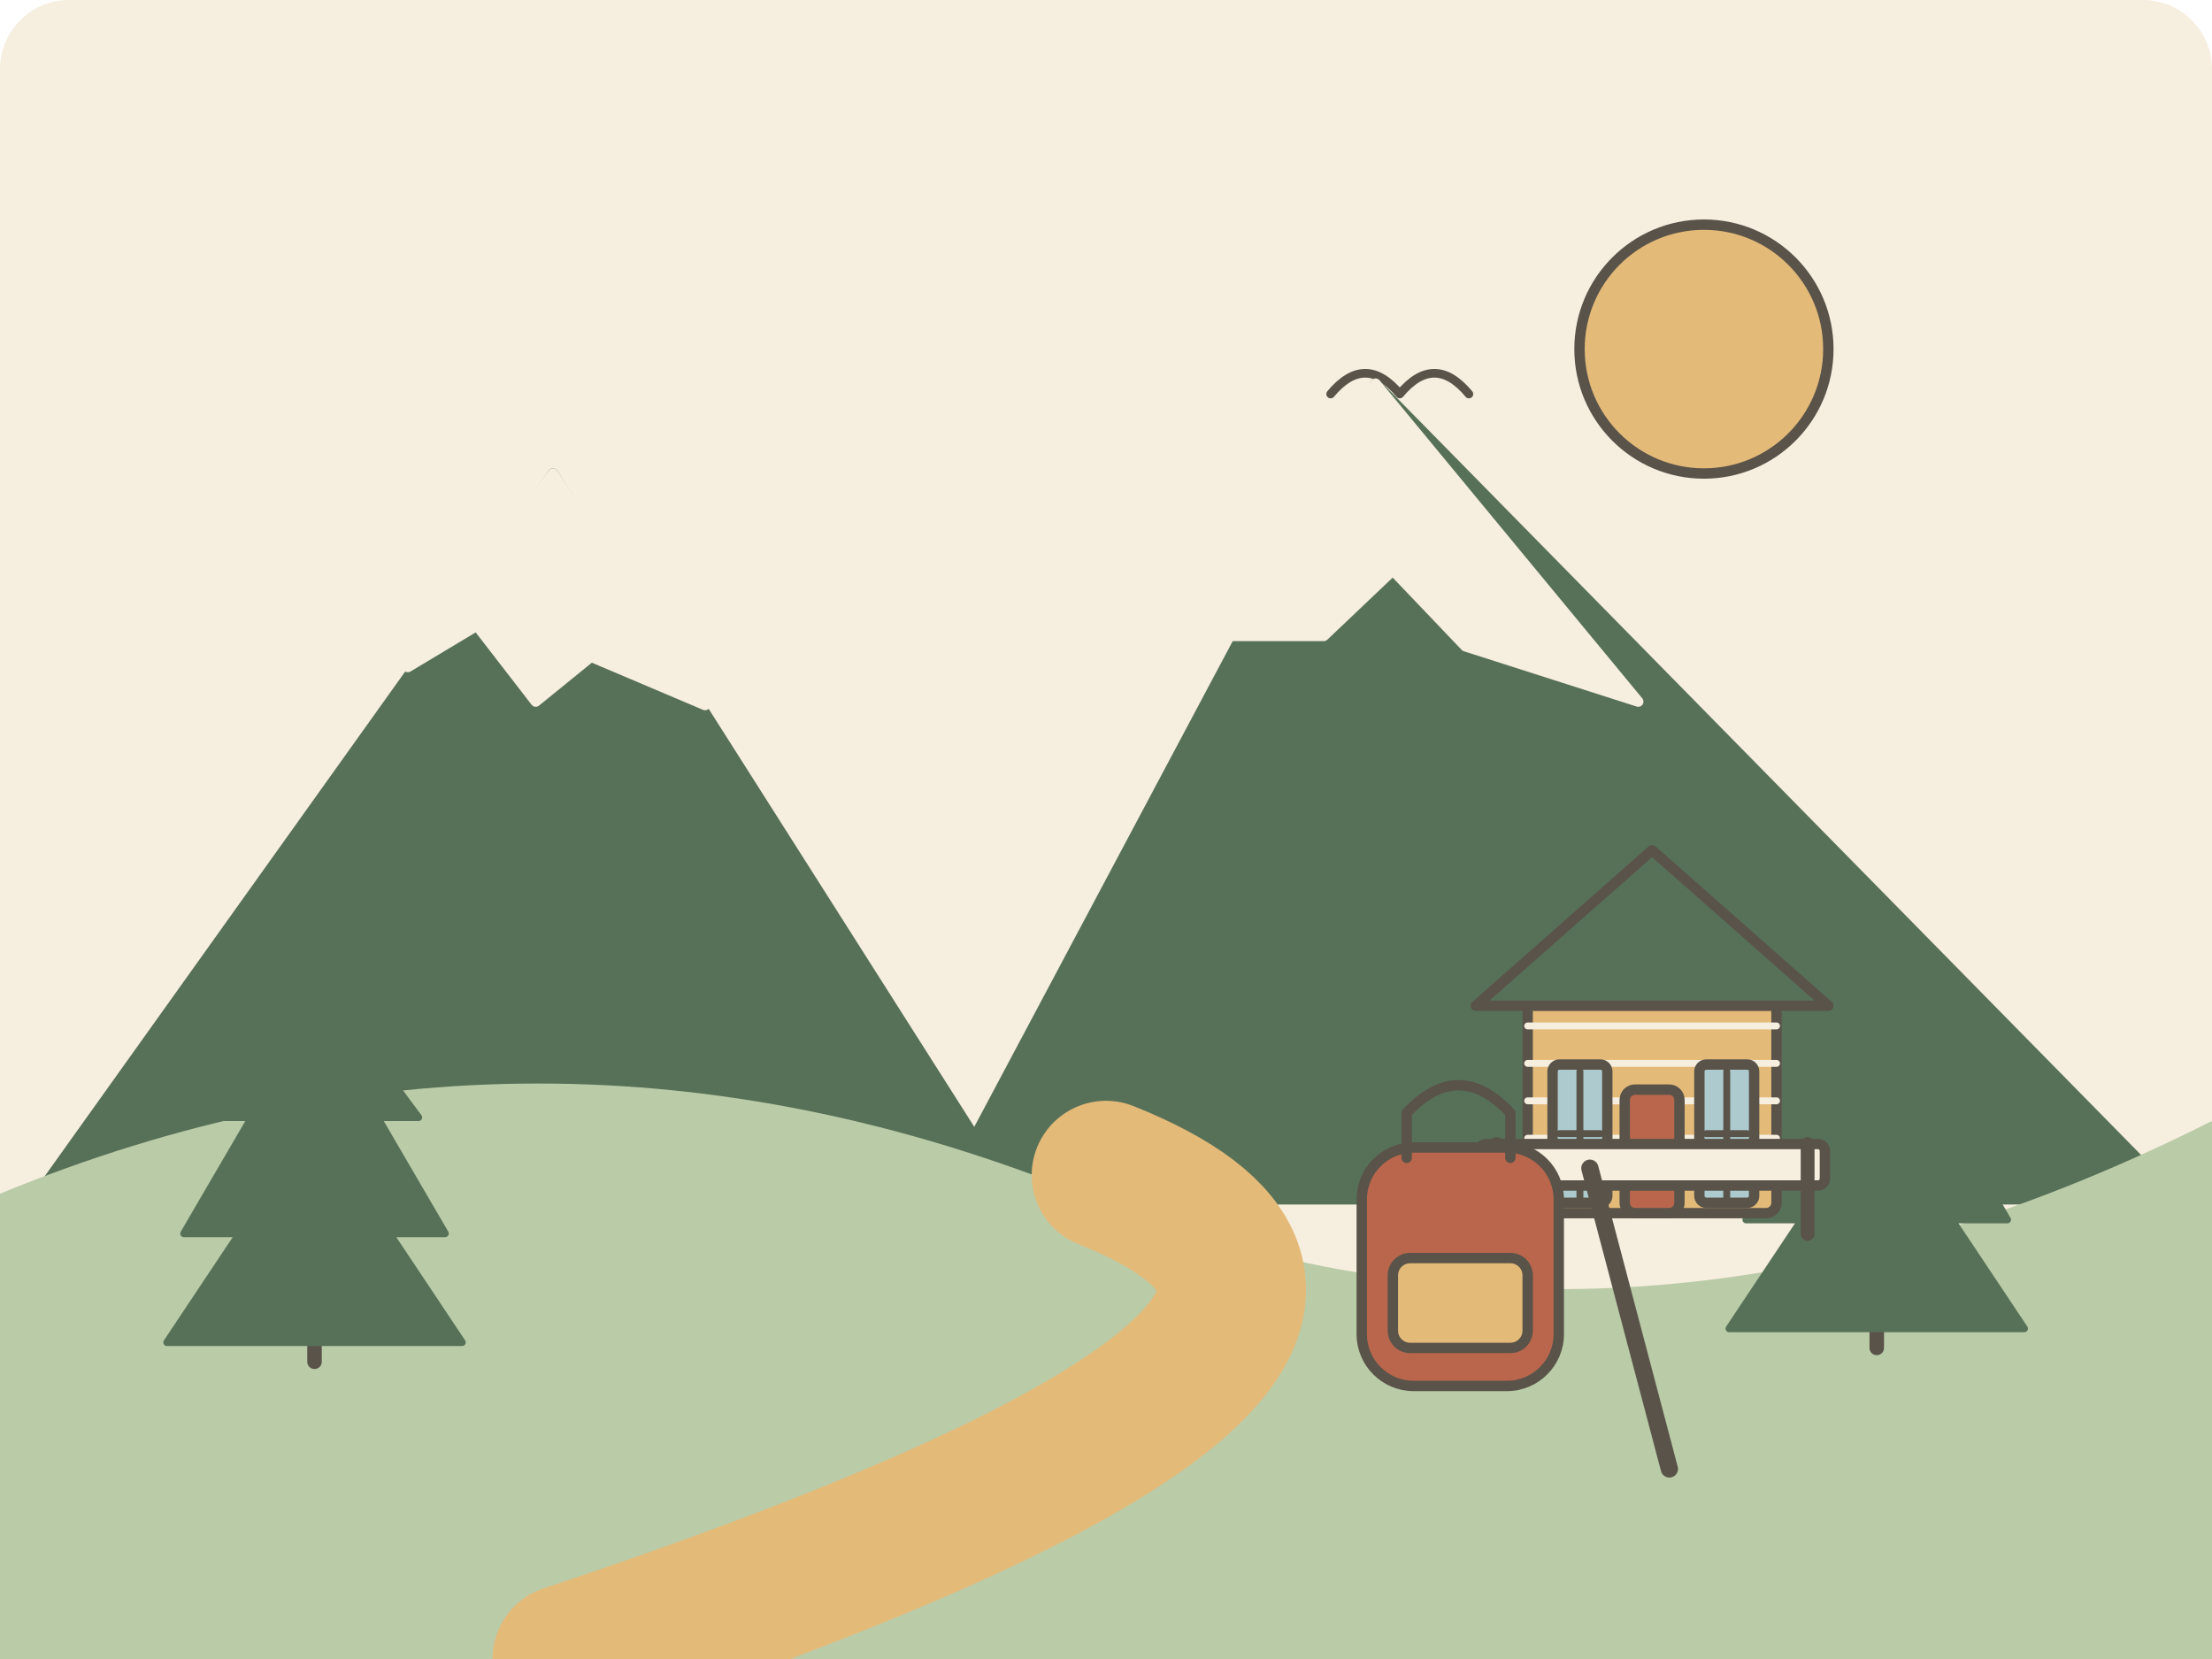
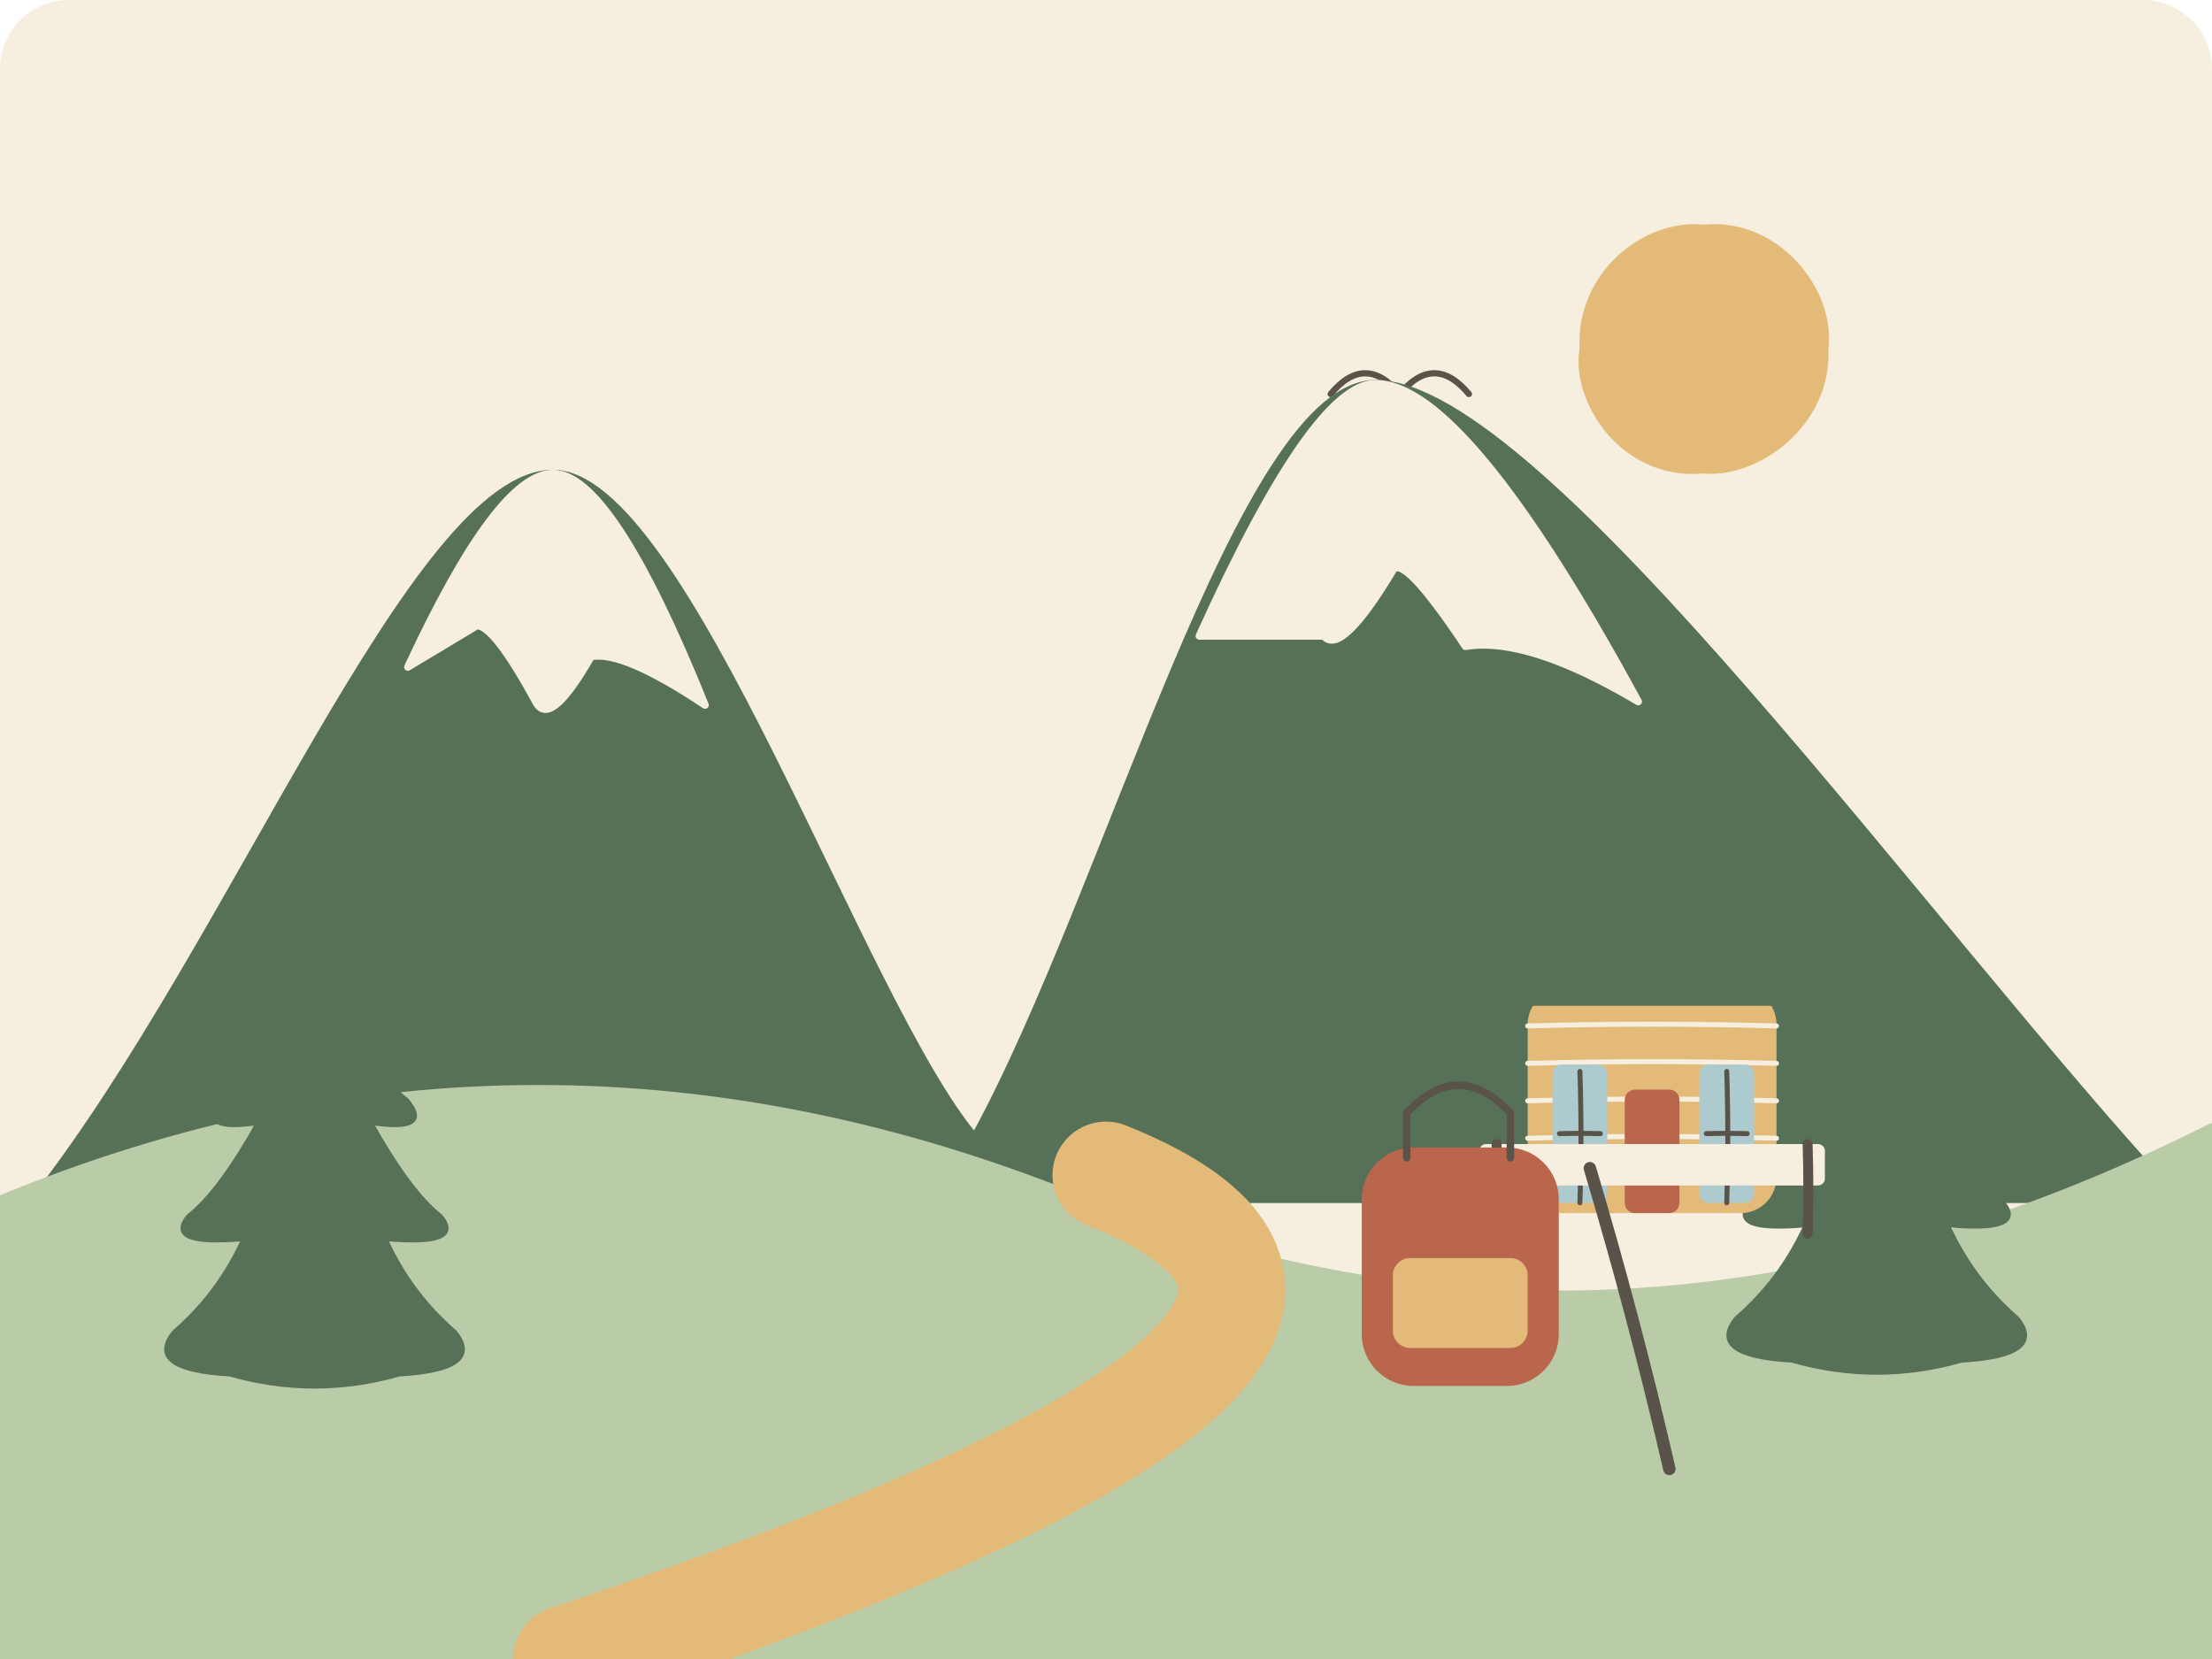
<svg xmlns="http://www.w3.org/2000/svg" width="640" height="480" viewBox="0 0 640 480" role="img" aria-labelledby="title">
  <rect width="640" height="480" rx="20" fill="#f6eedf" />
-   <g stroke="#595349" stroke-width="3" stroke-linecap="round" stroke-linejoin="round">
-     <circle cx="493" cy="101" r="36" fill="#e4ba79" />
+   <g stroke="none" stroke-width="2" stroke-linecap="round" stroke-linejoin="round">
+     <g transform="translate(493 101) scale(1)">
+       <path d="M0 -36C20.88 -38.16 38.16 -18 36 0C37.08 21.96 15.84 37.44 0 36C-24.12 38.16 -38.52 15.12 -36 0C-37.08 -22.32 -17.28 -37.8 0 -36Z" fill="#e4ba79" stroke="none" stroke-width="2.16" stroke-linecap="round" stroke-linejoin="round" />
+     </g>
    <g transform="translate(78 88) scale(0.8)">
-       <path d="M0 23C-3 7 14-3 29 5C41-13 70-6 74 12C96 8 109 20 105 32H0Z" fill="#f6eedf" stroke="#f6eedf" stroke-width="3" stroke-linecap="round" stroke-linejoin="round" />
+       <path d="M0 23C-3 7 14-3 29 5C41-13 70-6 74 12C96 8 109 20 105 32H0Z" fill="#f6eedf" stroke="#f6eedf" stroke-width="2.16" stroke-linecap="round" stroke-linejoin="round" />
    </g>
    <g transform="translate(338 58) scale(0.55)">
-       <path d="M0 23C-3 7 14-3 29 5C41-13 70-6 74 12C96 8 109 20 105 32H0Z" fill="#f6eedf" stroke="#f6eedf" stroke-width="3" stroke-linecap="round" stroke-linejoin="round" />
+       <path d="M0 23C-3 7 14-3 29 5C41-13 70-6 74 12C96 8 109 20 105 32H0Z" fill="#f6eedf" stroke="#f6eedf" stroke-width="2.16" stroke-linecap="round" stroke-linejoin="round" />
    </g>
-     <path d="M385 114q10-12 20 0q10-12 20 0" fill="none" stroke="#595349" stroke-width="2.5" stroke-linecap="round" stroke-linejoin="round" />
-     <path d="M10 347L160 137L282 329L398 111L630 347Z" fill="#577158" stroke="#577158" stroke-width="3" stroke-linecap="round" stroke-linejoin="round" />
-     <path d="M118 193L160 137L204 204L171 190L155 203L138 181Z" fill="#f6eedf" stroke="#f6eedf" stroke-width="3" stroke-linecap="round" stroke-linejoin="round" />
-     <path d="M347 184L398 111L474 203L424 187L403 165L383 184Z" fill="#f6eedf" stroke="#f6eedf" stroke-width="3" stroke-linecap="round" stroke-linejoin="round" />
-     <path d="M0 347Q155 283 313 347T640 326V480H0Z" fill="#bacba7" stroke="#bacba7" stroke-width="3" stroke-linecap="round" stroke-linejoin="round" />
-     <path d="M164 480Q440 388 320 340" fill="none" stroke="#e4ba79" stroke-width="43" stroke-linecap="round" stroke-linejoin="round" />
+     <path d="M385 114q10-12 20 0q10-12 20 0" fill="none" stroke="#595349" stroke-width="1.8" stroke-linecap="round" stroke-linejoin="round" />
+     <path d="M10 347C68 273 120 137 160 137C198 137 249 290 282 329C321 258 359 111 398 111C446 111 560 272 630 347Z" fill="#577158" stroke="#577158" stroke-width="2.16" stroke-linecap="round" stroke-linejoin="round" />
+     <path d="M118 193Q144 137 160 137Q177 137 204 204Q180 188 171 190Q159 211 155 203Q143 181 138 181Z" fill="#f6eedf" stroke="#f6eedf" stroke-width="2.16" stroke-linecap="round" stroke-linejoin="round" />
+     <path d="M347 184Q380 111 398 111Q424 111 474 203Q442 184 424 187Q406 160 403 165Q388 190 383 184Z" fill="#f6eedf" stroke="#f6eedf" stroke-width="2.16" stroke-linecap="round" stroke-linejoin="round" />
+     <path d="M0 347Q155 283 313 347T640 326V480H0Z" fill="#bacba7" stroke="#bacba7" stroke-width="2.16" stroke-linecap="round" stroke-linejoin="round" />
+     <path d="M164 480Q440 388 320 340" fill="none" stroke="#e4ba79" stroke-width="30.96" stroke-linecap="round" stroke-linejoin="round" />
    <g transform="translate(91 394) scale(0.7)">
-       <path d="M0 0L0 -126" fill="none" stroke="#595349" stroke-width="6" stroke-linecap="round" stroke-linejoin="round" />
-       <path d="M0-159L-43-101H-26L-54-53H-31L-61-8H61L31-53H54L26-101H43Z" fill="#577158" stroke="#577158" stroke-width="3" stroke-linecap="round" stroke-linejoin="round" />
+       <path d="M0 0Q1.8 -63 0 -126" fill="none" stroke="#595349" stroke-width="4.32" stroke-linecap="round" stroke-linejoin="round" />
+       <path d="M0-159C-8-150-18-124-38-108Q-49-95-23-99C-33-81-43-67-52-60Q-62-48-29-51C-38-31-50-19-58-12Q-70 3-35 5Q0 15 35 5Q70 3 58-12C50-19 38-31 29-51Q62-48 52-60C43-67 33-81 23-99Q49-95 38-108C18-124 8-150 0-159Z" fill="#577158" stroke="#577158" stroke-width="2.16" stroke-linecap="round" stroke-linejoin="round" />
    </g>
    <g transform="translate(543 390) scale(0.7)">
-       <path d="M0 0L0 -126" fill="none" stroke="#595349" stroke-width="6" stroke-linecap="round" stroke-linejoin="round" />
-       <path d="M0-159L-43-101H-26L-54-53H-31L-61-8H61L31-53H54L26-101H43Z" fill="#577158" stroke="#577158" stroke-width="3" stroke-linecap="round" stroke-linejoin="round" />
+       <path d="M0 0Q1.8 -63 0 -126" fill="none" stroke="#595349" stroke-width="4.32" stroke-linecap="round" stroke-linejoin="round" />
+       <path d="M0-159C-8-150-18-124-38-108Q-49-95-23-99C-33-81-43-67-52-60Q-62-48-29-51C-38-31-50-19-58-12Q-70 3-35 5Q0 15 35 5Q70 3 58-12C50-19 38-31 29-51Q62-48 52-60C43-67 33-81 23-99Q49-95 38-108C18-124 8-150 0-159Z" fill="#577158" stroke="#577158" stroke-width="2.16" stroke-linecap="round" stroke-linejoin="round" />
    </g>
    <g transform="translate(442 286) scale(1)">
-       <rect x="0" y="0" width="72" height="65" rx="3" fill="#e4ba79" />
-       <path d="M0 10.833L72 10.833" fill="none" stroke="#f6eedf" stroke-width="2" stroke-linecap="round" stroke-linejoin="round" />
-       <path d="M0 21.667L72 21.667" fill="none" stroke="#f6eedf" stroke-width="2" stroke-linecap="round" stroke-linejoin="round" />
-       <path d="M0 32.5L72 32.5" fill="none" stroke="#f6eedf" stroke-width="2" stroke-linecap="round" stroke-linejoin="round" />
-       <path d="M0 43.333L72 43.333" fill="none" stroke="#f6eedf" stroke-width="2" stroke-linecap="round" stroke-linejoin="round" />
-       <path d="M0 54.167L72 54.167" fill="none" stroke="#f6eedf" stroke-width="2" stroke-linecap="round" stroke-linejoin="round" />
-       <rect x="28.08" y="29.25" width="15.84" height="35.75" rx="3" fill="#b9664c" />
-       <rect x="7.2" y="22" width="15.84" height="40" rx="2" fill="#adcbce" />
-       <path d="M15.12 24L15.12 62" fill="none" stroke="#595349" stroke-width="2" stroke-linecap="round" stroke-linejoin="round" />
-       <path d="M9.2 42L21.04 42" fill="none" stroke="#595349" stroke-width="2" stroke-linecap="round" stroke-linejoin="round" />
-       <rect x="49.68" y="22" width="15.84" height="40" rx="2" fill="#adcbce" />
-       <path d="M57.6 24L57.6 62" fill="none" stroke="#595349" stroke-width="2" stroke-linecap="round" stroke-linejoin="round" />
-       <path d="M51.68 42L63.52 42" fill="none" stroke="#595349" stroke-width="2" stroke-linecap="round" stroke-linejoin="round" />
-       <rect x="-14" y="45" width="100" height="12" rx="2" fill="#f6eedf" />
-       <path d="M-9 45L-9 71" fill="none" stroke="#595349" stroke-width="4" stroke-linecap="round" stroke-linejoin="round" />
-       <path d="M81 45L81 71" fill="none" stroke="#595349" stroke-width="4" stroke-linecap="round" stroke-linejoin="round" />
-       <path d="M-15 5L36-40L87 5Z" fill="#577158" stroke="#595349" stroke-width="3" stroke-linecap="round" stroke-linejoin="round" />
+       <rect x="0" y="0" width="72" height="65" rx="10.4" fill="#e4ba79" stroke="none" />
+       <path d="M0 10.833Q36 9.825 72 10.833" fill="none" stroke="#f6eedf" stroke-width="1.44" stroke-linecap="round" stroke-linejoin="round" />
+       <path d="M0 21.667Q36 20.659 72 21.667" fill="none" stroke="#f6eedf" stroke-width="1.44" stroke-linecap="round" stroke-linejoin="round" />
+       <path d="M0 32.5Q36 31.492 72 32.5" fill="none" stroke="#f6eedf" stroke-width="1.44" stroke-linecap="round" stroke-linejoin="round" />
+       <path d="M0 43.333Q36 42.325 72 43.333" fill="none" stroke="#f6eedf" stroke-width="1.44" stroke-linecap="round" stroke-linejoin="round" />
+       <path d="M0 54.167Q36 53.159 72 54.167" fill="none" stroke="#f6eedf" stroke-width="1.44" stroke-linecap="round" stroke-linejoin="round" />
+       <rect x="28.08" y="29.25" width="15.84" height="35.75" rx="3" fill="#b9664c" stroke="none" />
+       <rect x="7.2" y="22" width="15.84" height="40" rx="2.534" fill="#adcbce" stroke="none" />
+       <path d="M15.12 24Q15.728 43 15.12 62" fill="none" stroke="#595349" stroke-width="1.44" stroke-linecap="round" stroke-linejoin="round" />
+       <path d="M9.2 42Q15.12 41.834 21.04 42" fill="none" stroke="#595349" stroke-width="1.44" stroke-linecap="round" stroke-linejoin="round" />
+       <rect x="49.68" y="22" width="15.84" height="40" rx="2.534" fill="#adcbce" stroke="none" />
+       <path d="M57.6 24Q58.208 43 57.6 62" fill="none" stroke="#595349" stroke-width="1.44" stroke-linecap="round" stroke-linejoin="round" />
+       <path d="M51.68 42Q57.6 41.834 63.52 42" fill="none" stroke="#595349" stroke-width="1.44" stroke-linecap="round" stroke-linejoin="round" />
+       <rect x="-14" y="45" width="100" height="12" rx="2" fill="#f6eedf" stroke="none" />
+       <path d="M-9 45Q-8.584 58 -9 71" fill="none" stroke="#595349" stroke-width="2.88" stroke-linecap="round" stroke-linejoin="round" />
+       <path d="M81 45Q81.416 58 81 71" fill="none" stroke="#595349" stroke-width="2.88" stroke-linecap="round" stroke-linejoin="round" />
+       <path d="M-15 5L36-40L87 5Z" fill="#577158" stroke="none" stroke-width="2.16" stroke-linecap="round" stroke-linejoin="round" />
    </g>
-     <rect x="394" y="332" width="57" height="69" rx="15" fill="#b9664c" />
-     <path d="M407 335v-13q15-16 30 0v13" fill="none" stroke="#595349" stroke-width="3" stroke-linecap="round" stroke-linejoin="round" />
-     <rect x="403" y="364" width="39" height="26" rx="5" fill="#e4ba79" />
-     <path d="M460 338L483 425" fill="none" stroke="#595349" stroke-width="5" stroke-linecap="round" stroke-linejoin="round" />
+     <rect x="394" y="332" width="57" height="69" rx="15" fill="#b9664c" stroke="none" />
+     <path d="M407 335v-13q15-16 30 0v13" fill="none" stroke="#595349" stroke-width="2.16" stroke-linecap="round" stroke-linejoin="round" />
+     <rect x="403" y="364" width="39" height="26" rx="5" fill="#e4ba79" stroke="none" />
+     <path d="M460 338Q472.892 381.178 483 425" fill="none" stroke="#595349" stroke-width="3.6" stroke-linecap="round" stroke-linejoin="round" />
  </g>
</svg>
